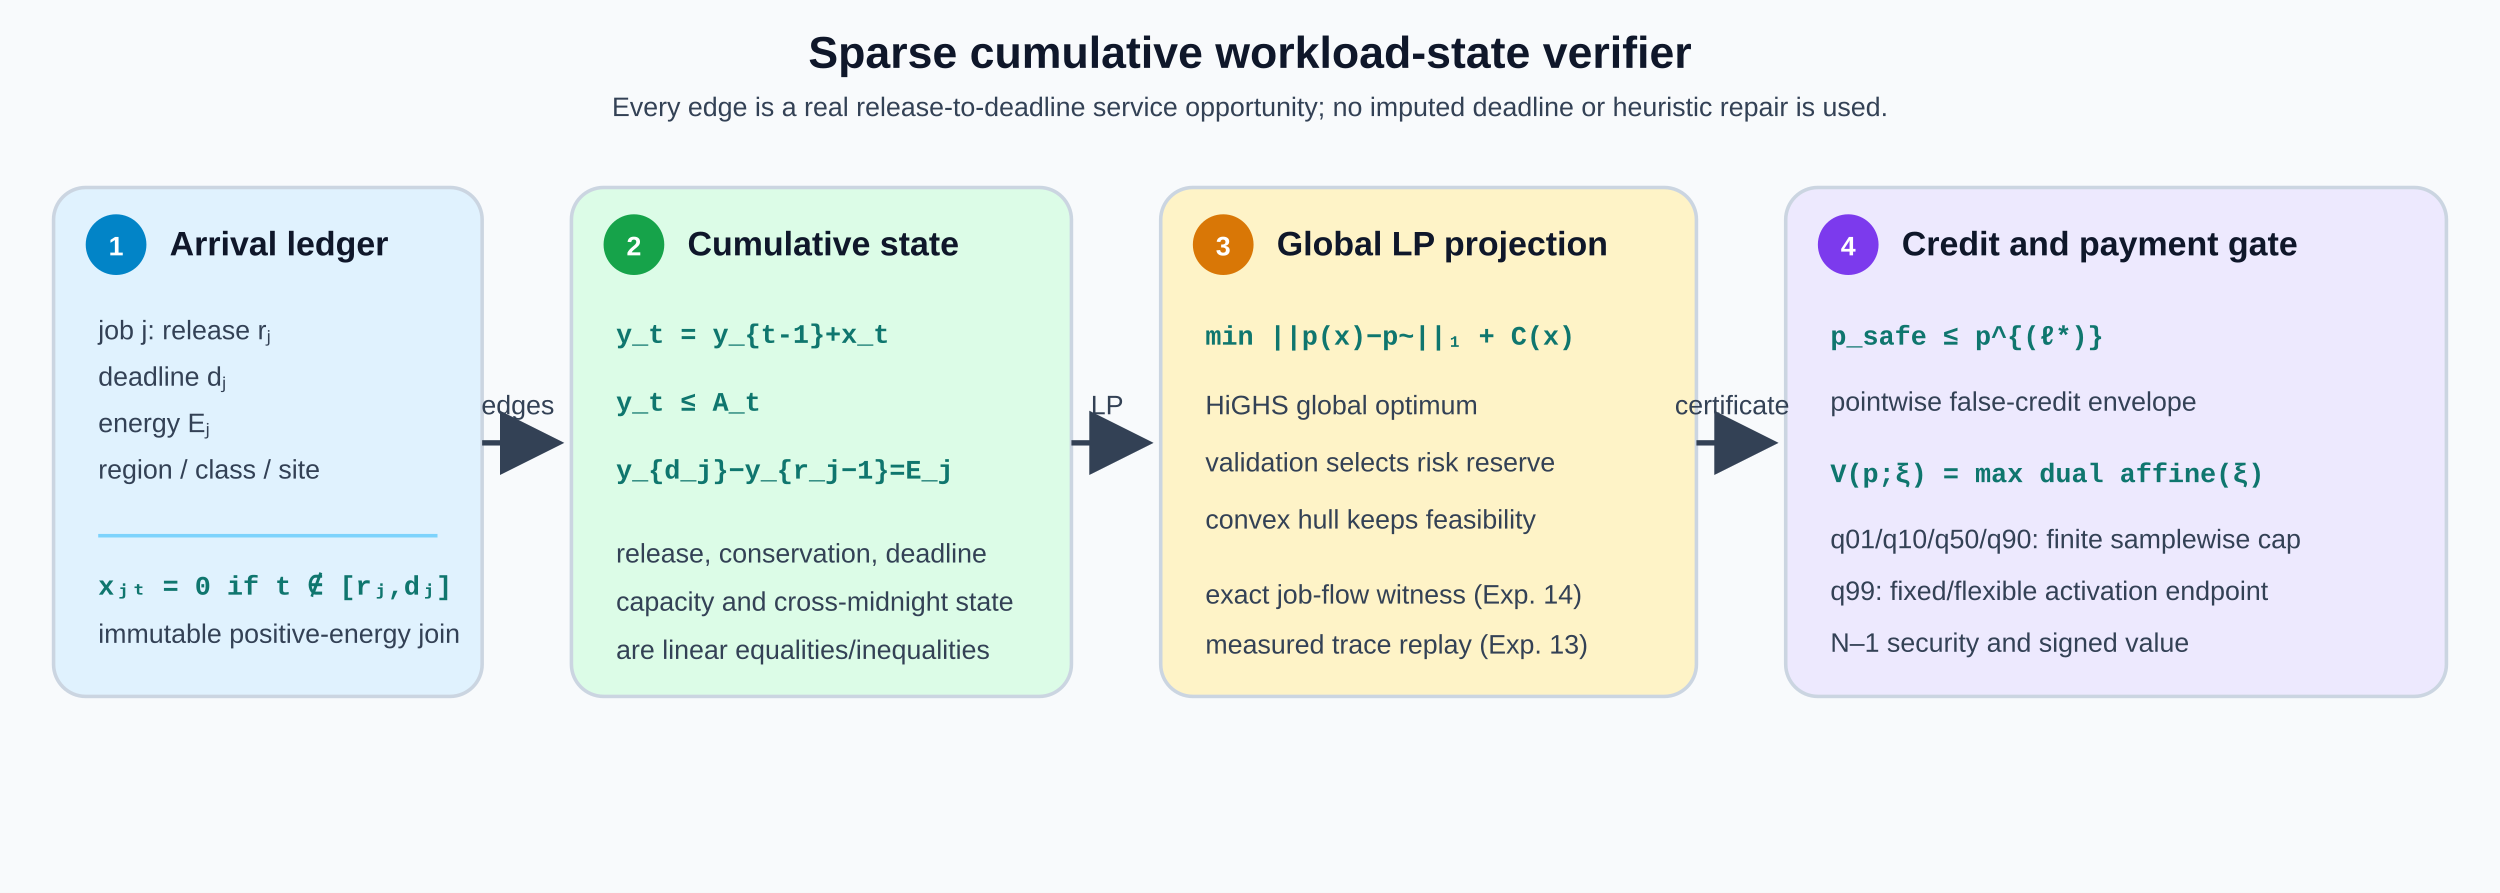
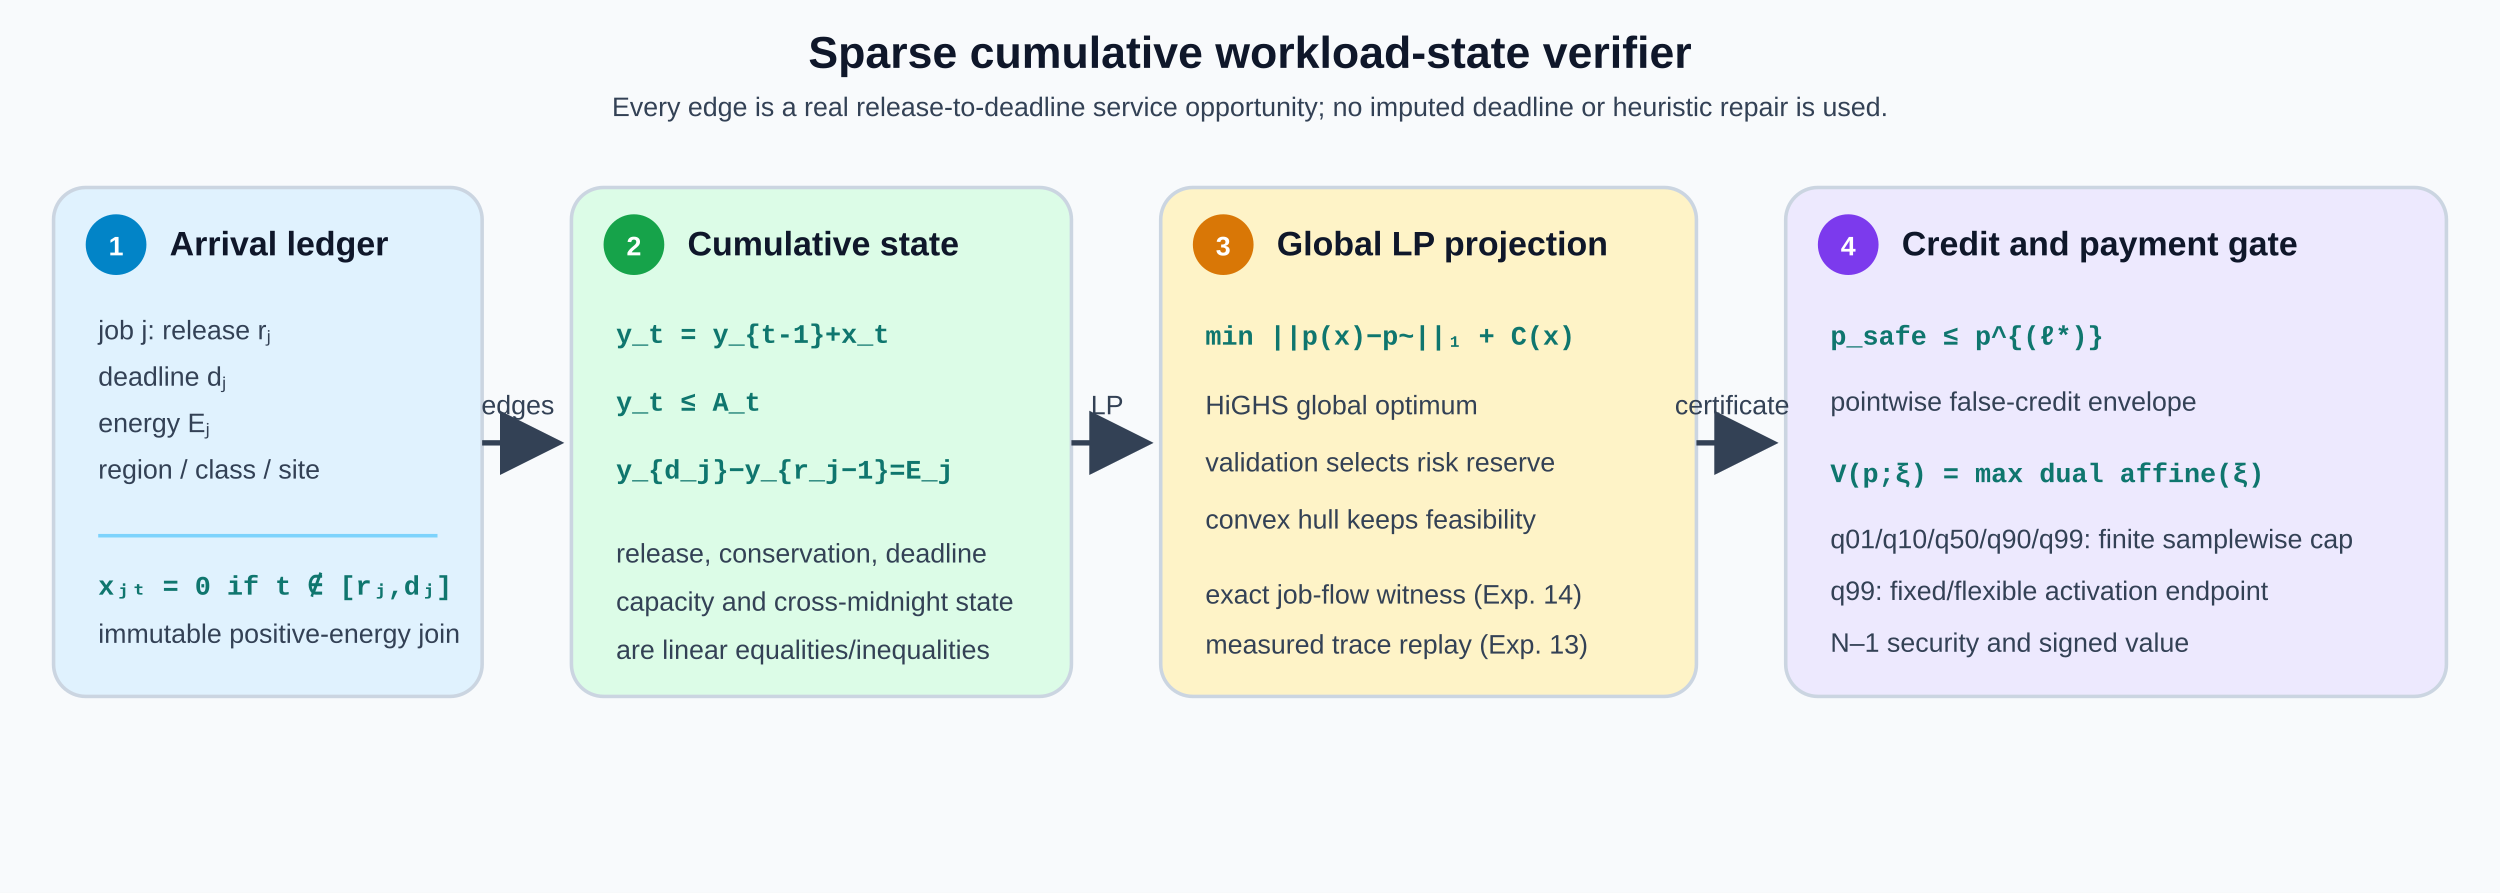
<svg xmlns="http://www.w3.org/2000/svg" width="1400" height="500" viewBox="0 0 1400 500">
  <defs>
    <marker id="arrow2" markerWidth="12" markerHeight="12" refX="10" refY="6" orient="auto">
      <path d="M0,0 L12,6 L0,12 z" fill="#334155" />
    </marker>
    <style>
      .title{font:700 25px Arial,sans-serif;fill:#0f172a}.head{font:700 19px Arial,sans-serif;fill:#0f172a}
      .body{font:400 15px Arial,sans-serif;fill:#334155}.eq{font:600 15px 'Courier New',monospace;fill:#0f766e}
      .box{stroke:#cbd5e1;stroke-width:2;rx:18} .arrow{stroke:#334155;stroke-width:3;fill:none;marker-end:url(#arrow2)}
      .num{font:700 15px Arial,sans-serif;fill:#fff}
    </style>
  </defs>
  <rect width="1400" height="500" fill="#f8fafc" />
  <text x="700" y="38" text-anchor="middle" class="title">Sparse cumulative workload-state verifier</text>
  <text x="700" y="65" text-anchor="middle" class="body">Every edge is a real release-to-deadline service opportunity; no imputed deadline or heuristic repair is used.</text>
  <rect x="30" y="105" width="240" height="285" fill="#e0f2fe" class="box" />
  <circle cx="65" cy="137" r="17" fill="#0284c7" />
  <text x="65" y="143" text-anchor="middle" class="num">1</text>
  <text x="95" y="143" class="head">Arrival ledger</text>
  <text x="55" y="190" class="body">job j: release rⱼ</text>
  <text x="55" y="216" class="body">deadline dⱼ</text>
  <text x="55" y="242" class="body">energy Eⱼ</text>
  <text x="55" y="268" class="body">region / class / site</text>
  <path d="M55 300h190" stroke="#7dd3fc" stroke-width="2" />
  <text x="55" y="333" class="eq">xⱼₜ = 0 if t ∉ [rⱼ,dⱼ]</text>
  <text x="55" y="360" class="body">immutable positive-energy join</text>
  <rect x="320" y="105" width="280" height="285" fill="#dcfce7" class="box" />
  <circle cx="355" cy="137" r="17" fill="#16a34a" />
  <text x="355" y="143" text-anchor="middle" class="num">2</text>
  <text x="385" y="143" class="head">Cumulative state</text>
  <text x="345" y="192" class="eq">y_t = y_{t-1}+x_t</text>
  <text x="345" y="230" class="eq">y_t ≤ A_t</text>
  <text x="345" y="268" class="eq">y_{d_j}−y_{r_j−1}=E_j</text>
  <text x="345" y="315" class="body">release, conservation, deadline</text>
  <text x="345" y="342" class="body">capacity and cross-midnight state</text>
  <text x="345" y="369" class="body">are linear equalities/inequalities</text>
  <rect x="650" y="105" width="300" height="285" fill="#fef3c7" class="box" />
  <circle cx="685" cy="137" r="17" fill="#d97706" />
  <text x="685" y="143" text-anchor="middle" class="num">3</text>
  <text x="715" y="143" class="head">Global LP projection</text>
  <text x="675" y="193" class="eq">min ||p(x)−p~||₁ + C(x)</text>
  <text x="675" y="232" class="body">HiGHS global optimum</text>
  <text x="675" y="264" class="body">validation selects risk reserve</text>
  <text x="675" y="296" class="body">convex hull keeps feasibility</text>
  <text x="675" y="338" class="body">exact job-flow witness (Exp. 14)</text>
  <text x="675" y="366" class="body">measured trace replay (Exp. 13)</text>
  <rect x="1000" y="105" width="370" height="285" fill="#ede9fe" class="box" />
  <circle cx="1035" cy="137" r="17" fill="#7c3aed" />
  <text x="1035" y="143" text-anchor="middle" class="num">4</text>
  <text x="1065" y="143" class="head">Credit and payment gate</text>
  <text x="1025" y="193" class="eq">p_safe ≤ p^{(ℓ*)}</text>
  <text x="1025" y="230" class="body">pointwise false-credit envelope</text>
  <text x="1025" y="270" class="eq">V(p;ξ) = max dual affine(ξ)</text>
-   <text x="1025" y="307" class="body">q01/q10/q50/q90: finite samplewise cap</text>
+   <text x="1025" y="307" class="body">q01/q10/q50/q90/q99: finite samplewise cap</text>
  <text x="1025" y="336" class="body">q99: fixed/flexible activation endpoint</text>
  <text x="1025" y="365" class="body">N–1 security and signed value</text>
  <path d="M270 248H310" class="arrow" />
  <path d="M600 248H640" class="arrow" />
  <path d="M950 248H990" class="arrow" />
  <text x="290" y="232" text-anchor="middle" class="body">edges</text>
  <text x="620" y="232" text-anchor="middle" class="body">LP</text>
  <text x="970" y="232" text-anchor="middle" class="body">certificate</text>
</svg>
